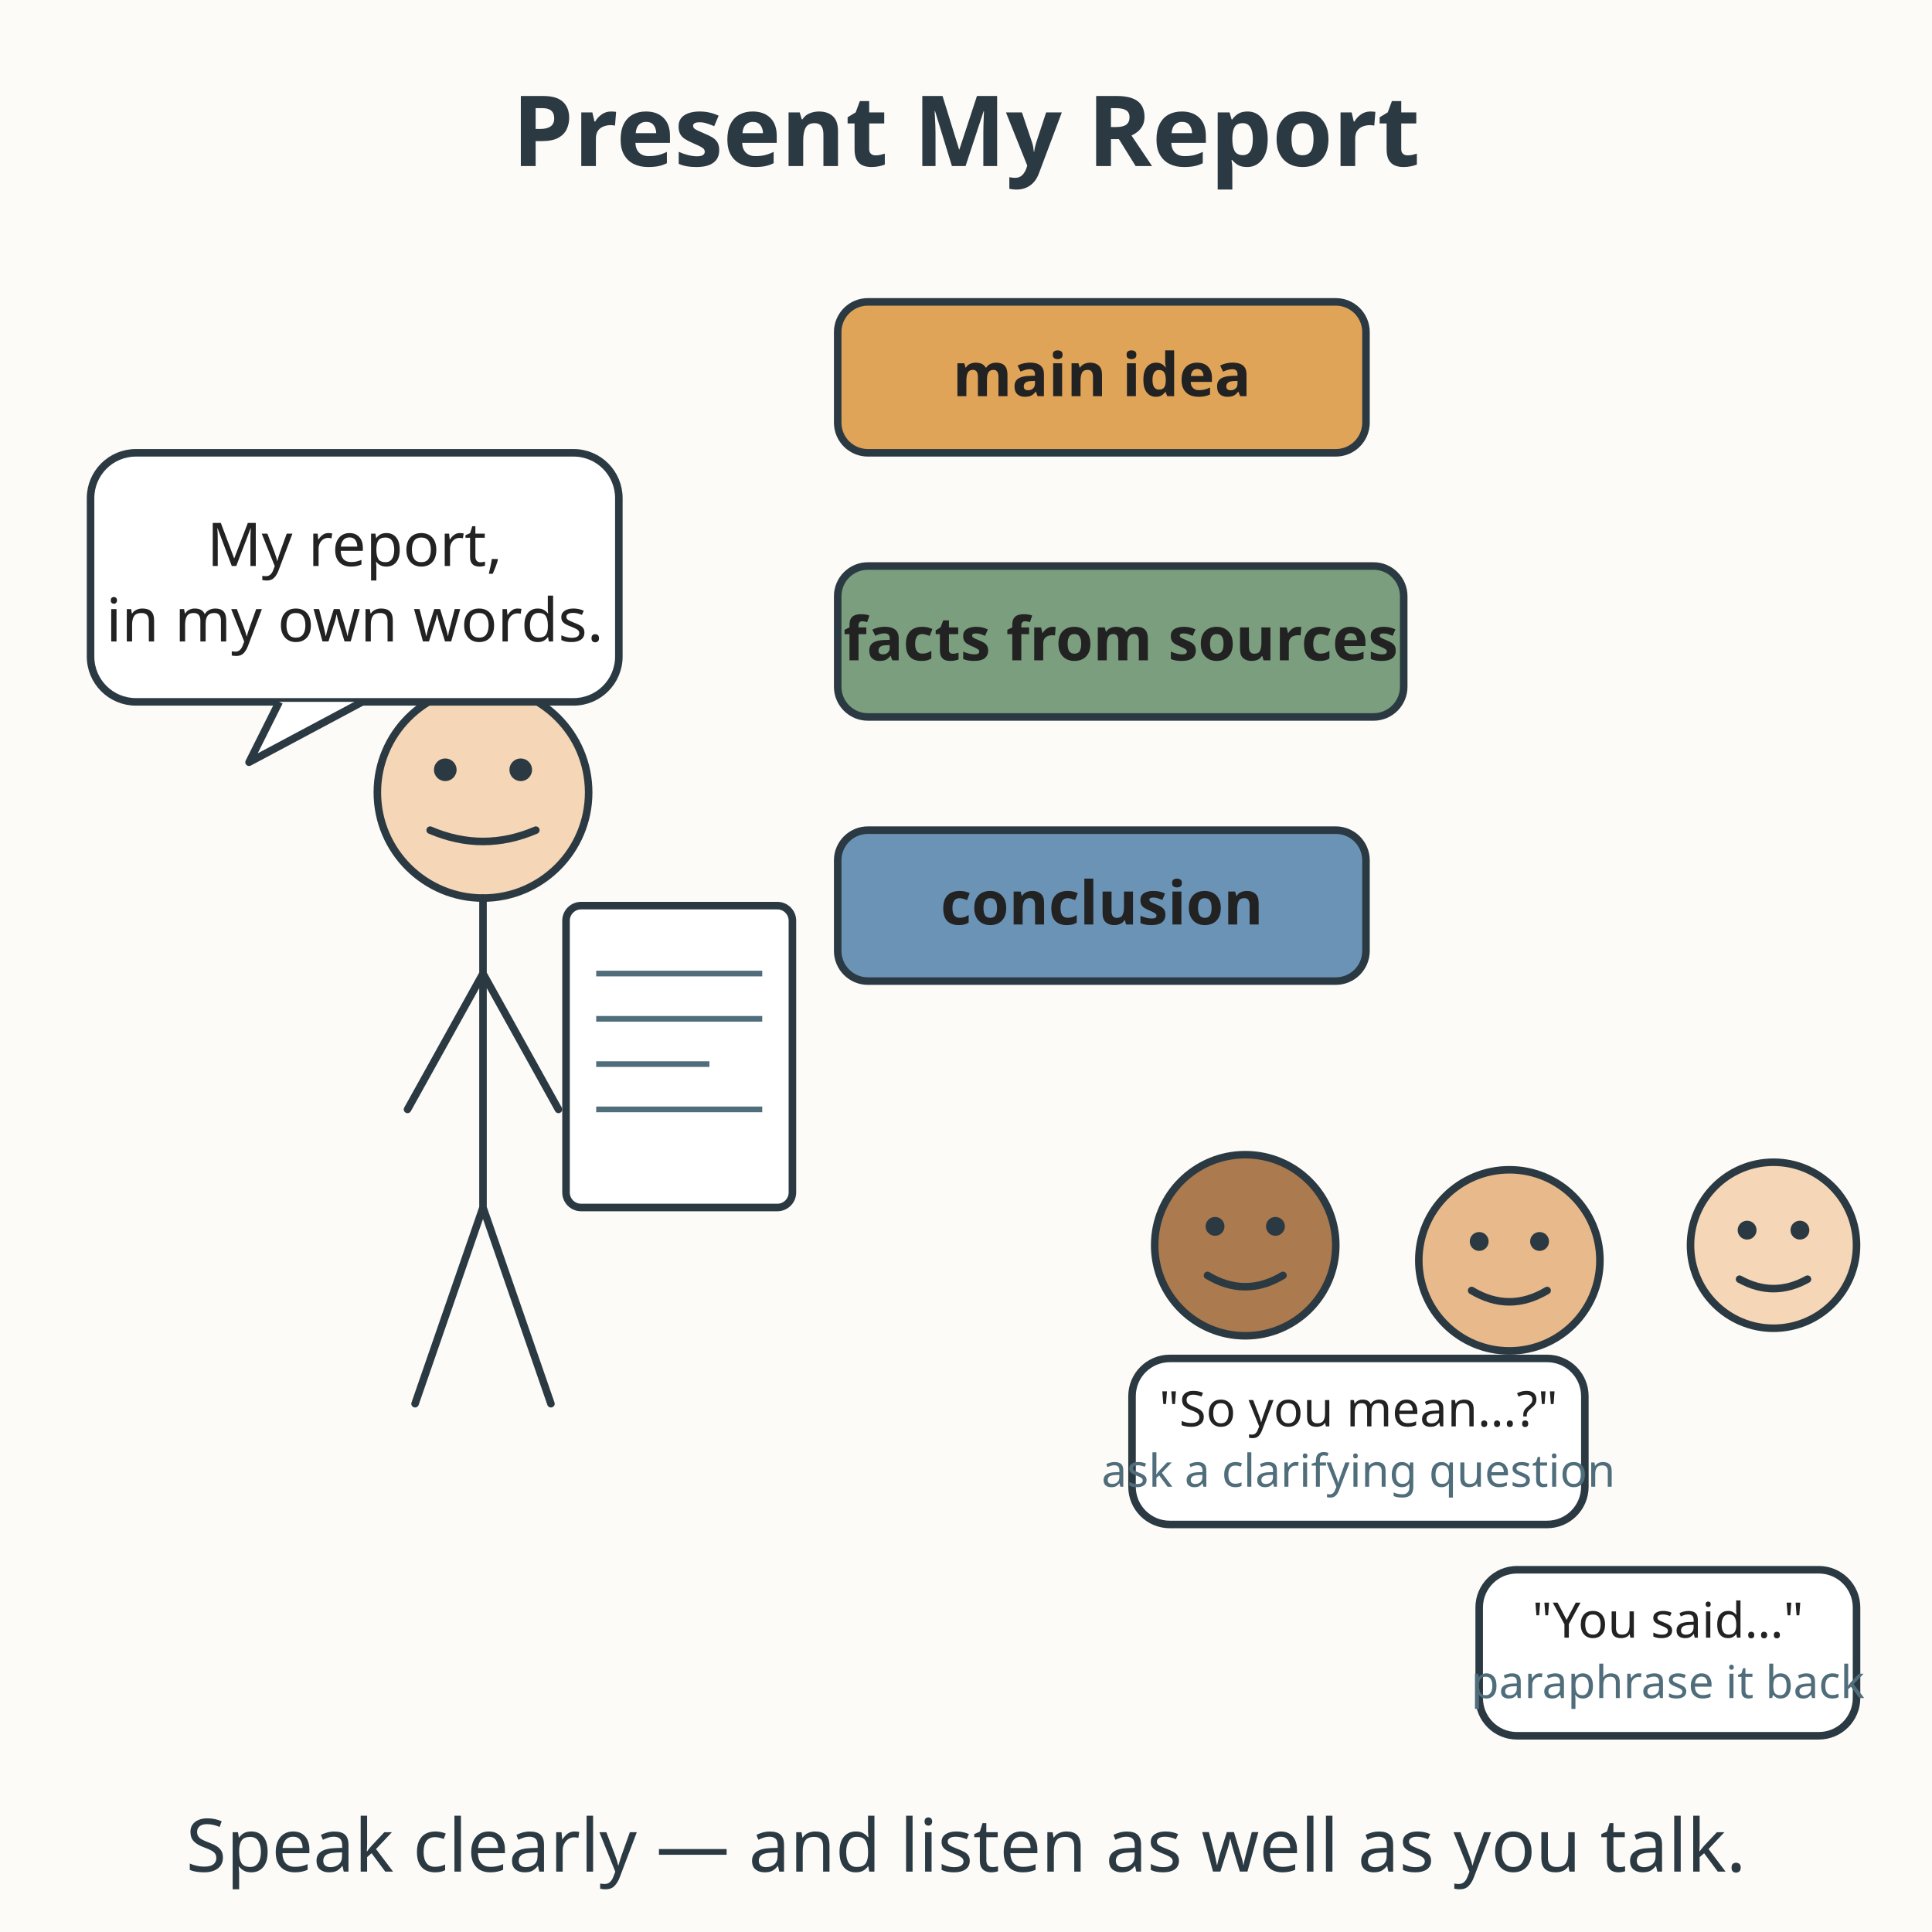
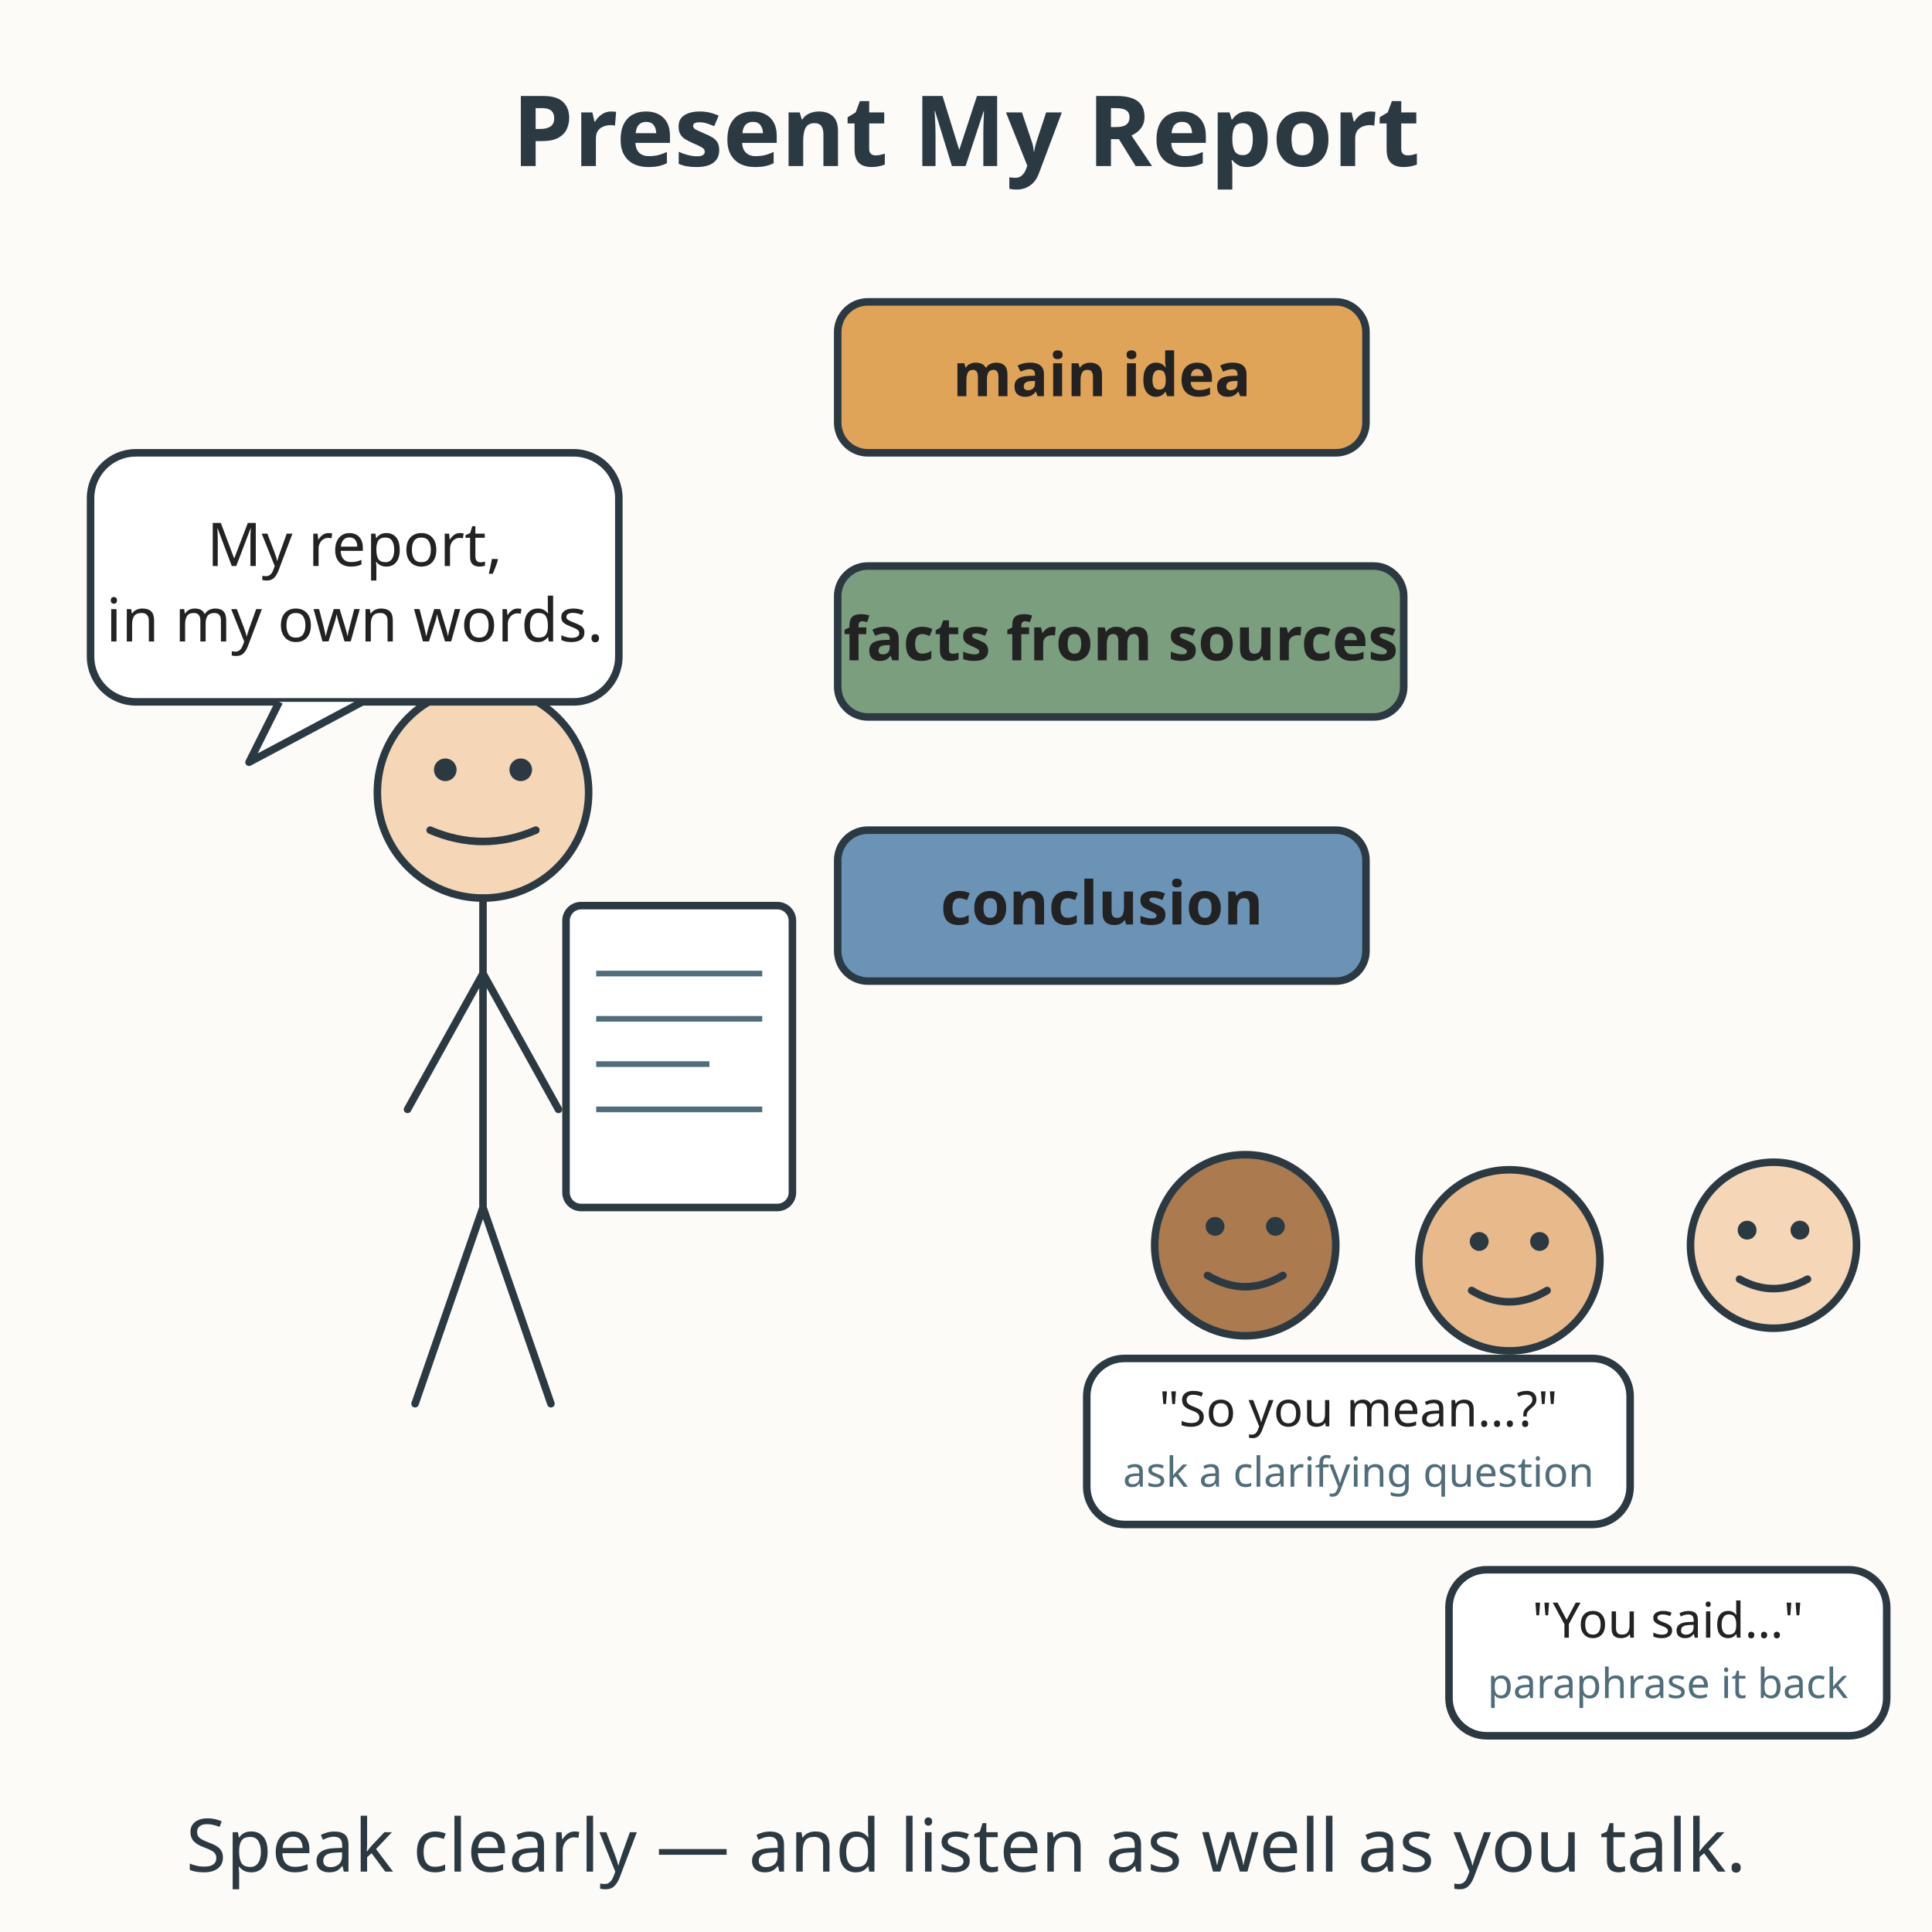
<svg xmlns="http://www.w3.org/2000/svg" viewBox="0 0 512 512" role="img" aria-labelledby="title-L-05-005-15-present-my-report desc-L-05-005-15-present-my-report">
  <rect width="512" height="512" fill="#fdfbf7" />
  <text x="256" y="44" text-anchor="middle" font-family="sans-serif" font-size="26" font-weight="bold" fill="#2b3a42">Present My Report</text>
  <circle cx="128" cy="210" r="28" fill="#f5d6b6" stroke="#2b3a42" stroke-width="2" />
  <circle cx="118" cy="204" r="3" fill="#2b3a42" />
  <circle cx="138" cy="204" r="3" fill="#2b3a42" />
  <path d="M114 220 Q128 226 142 220" fill="none" stroke="#2b3a42" stroke-width="2" stroke-linecap="round" />
  <path d="M128 238 L128 320 M128 258 L108 294 M128 258 L148 294 M128 320 L110 372 M128 320 L146 372" fill="none" stroke="#2b3a42" stroke-width="2" stroke-linecap="round" stroke-linejoin="round" />
  <rect x="150" y="240" width="60" height="80" rx="4" fill="#ffffff" stroke="#2b3a42" stroke-width="2" />
  <path d="M158 258 L202 258 M158 270 L202 270 M158 282 L188 282 M158 294 L202 294" stroke="#4f6d7a" stroke-width="1.5" />
  <rect x="24" y="120" width="140" height="66" rx="12" fill="#ffffff" stroke="#2b3a42" stroke-width="2" />
  <path d="M74 186 L66 202 L96 186" fill="#ffffff" stroke="#2b3a42" stroke-width="2" stroke-linejoin="round" />
  <text x="94" y="150" text-anchor="middle" font-family="sans-serif" font-size="16" fill="#222222">My report,</text>
  <text x="94" y="170" text-anchor="middle" font-family="sans-serif" font-size="16" fill="#222222">in my own words.</text>
  <rect x="222" y="80" width="140" height="40" rx="8" fill="#e0a458" stroke="#2b3a42" stroke-width="2" />
  <text x="292" y="105" text-anchor="middle" font-family="sans-serif" font-size="16" font-weight="bold" fill="#222222">main idea</text>
  <rect x="222" y="150" width="150" height="40" rx="8" fill="#7a9e7e" stroke="#2b3a42" stroke-width="2" />
  <text x="297" y="175" text-anchor="middle" font-family="sans-serif" font-size="16" font-weight="bold" fill="#222222">facts from sources</text>
  <rect x="222" y="220" width="140" height="40" rx="8" fill="#6b93b6" stroke="#2b3a42" stroke-width="2" />
  <text x="292" y="245" text-anchor="middle" font-family="sans-serif" font-size="16" font-weight="bold" fill="#222222">conclusion</text>
  <circle cx="330" cy="330" r="24" fill="#ab7a4e" stroke="#2b3a42" stroke-width="2" />
  <circle cx="322" cy="325" r="2.5" fill="#2b3a42" />
  <circle cx="338" cy="325" r="2.5" fill="#2b3a42" />
  <path d="M320 338 Q330 344 340 338" fill="none" stroke="#2b3a42" stroke-width="2" stroke-linecap="round" />
  <circle cx="400" cy="334" r="24" fill="#e8b98a" stroke="#2b3a42" stroke-width="2" />
  <circle cx="392" cy="329" r="2.5" fill="#2b3a42" />
  <circle cx="408" cy="329" r="2.5" fill="#2b3a42" />
  <path d="M390 342 Q400 348 410 342" fill="none" stroke="#2b3a42" stroke-width="2" stroke-linecap="round" />
  <circle cx="470" cy="330" r="22" fill="#f5d6b6" stroke="#2b3a42" stroke-width="2" />
  <circle cx="463" cy="326" r="2.5" fill="#2b3a42" />
  <circle cx="477" cy="326" r="2.5" fill="#2b3a42" />
  <path d="M461 339 Q470 344 479 339" fill="none" stroke="#2b3a42" stroke-width="2" stroke-linecap="round" />
-   <rect x="300" y="360" width="120" height="44" rx="10" fill="#ffffff" stroke="#2b3a42" stroke-width="2" />
+   <rect x="288" y="360" width="144" height="44" rx="10" fill="#ffffff" stroke="#2b3a42" stroke-width="2" />
  <text x="360" y="378" text-anchor="middle" font-family="sans-serif" font-size="13" fill="#222222">"So you mean…?"</text>
-   <text x="360" y="394" text-anchor="middle" font-family="sans-serif" font-size="12" fill="#4f6d7a">ask a clarifying question</text>
-   <rect x="392" y="416" width="100" height="44" rx="10" fill="#ffffff" stroke="#2b3a42" stroke-width="2" />
+   <text x="360" y="394" text-anchor="middle" font-family="sans-serif" font-size="11" fill="#4f6d7a">ask a clarifying question</text>
+   <rect x="384" y="416" width="116" height="44" rx="10" fill="#ffffff" stroke="#2b3a42" stroke-width="2" />
  <text x="442" y="434" text-anchor="middle" font-family="sans-serif" font-size="13" fill="#222222">"You said…"</text>
-   <text x="442" y="450" text-anchor="middle" font-family="sans-serif" font-size="12" fill="#4f6d7a">paraphrase it back</text>
+   <text x="442" y="450" text-anchor="middle" font-family="sans-serif" font-size="11" fill="#4f6d7a">paraphrase it back</text>
  <text x="256" y="496" text-anchor="middle" font-family="sans-serif" font-size="19.5" fill="#2b3a42">Speak clearly — and listen as well as you talk.</text>
</svg>
